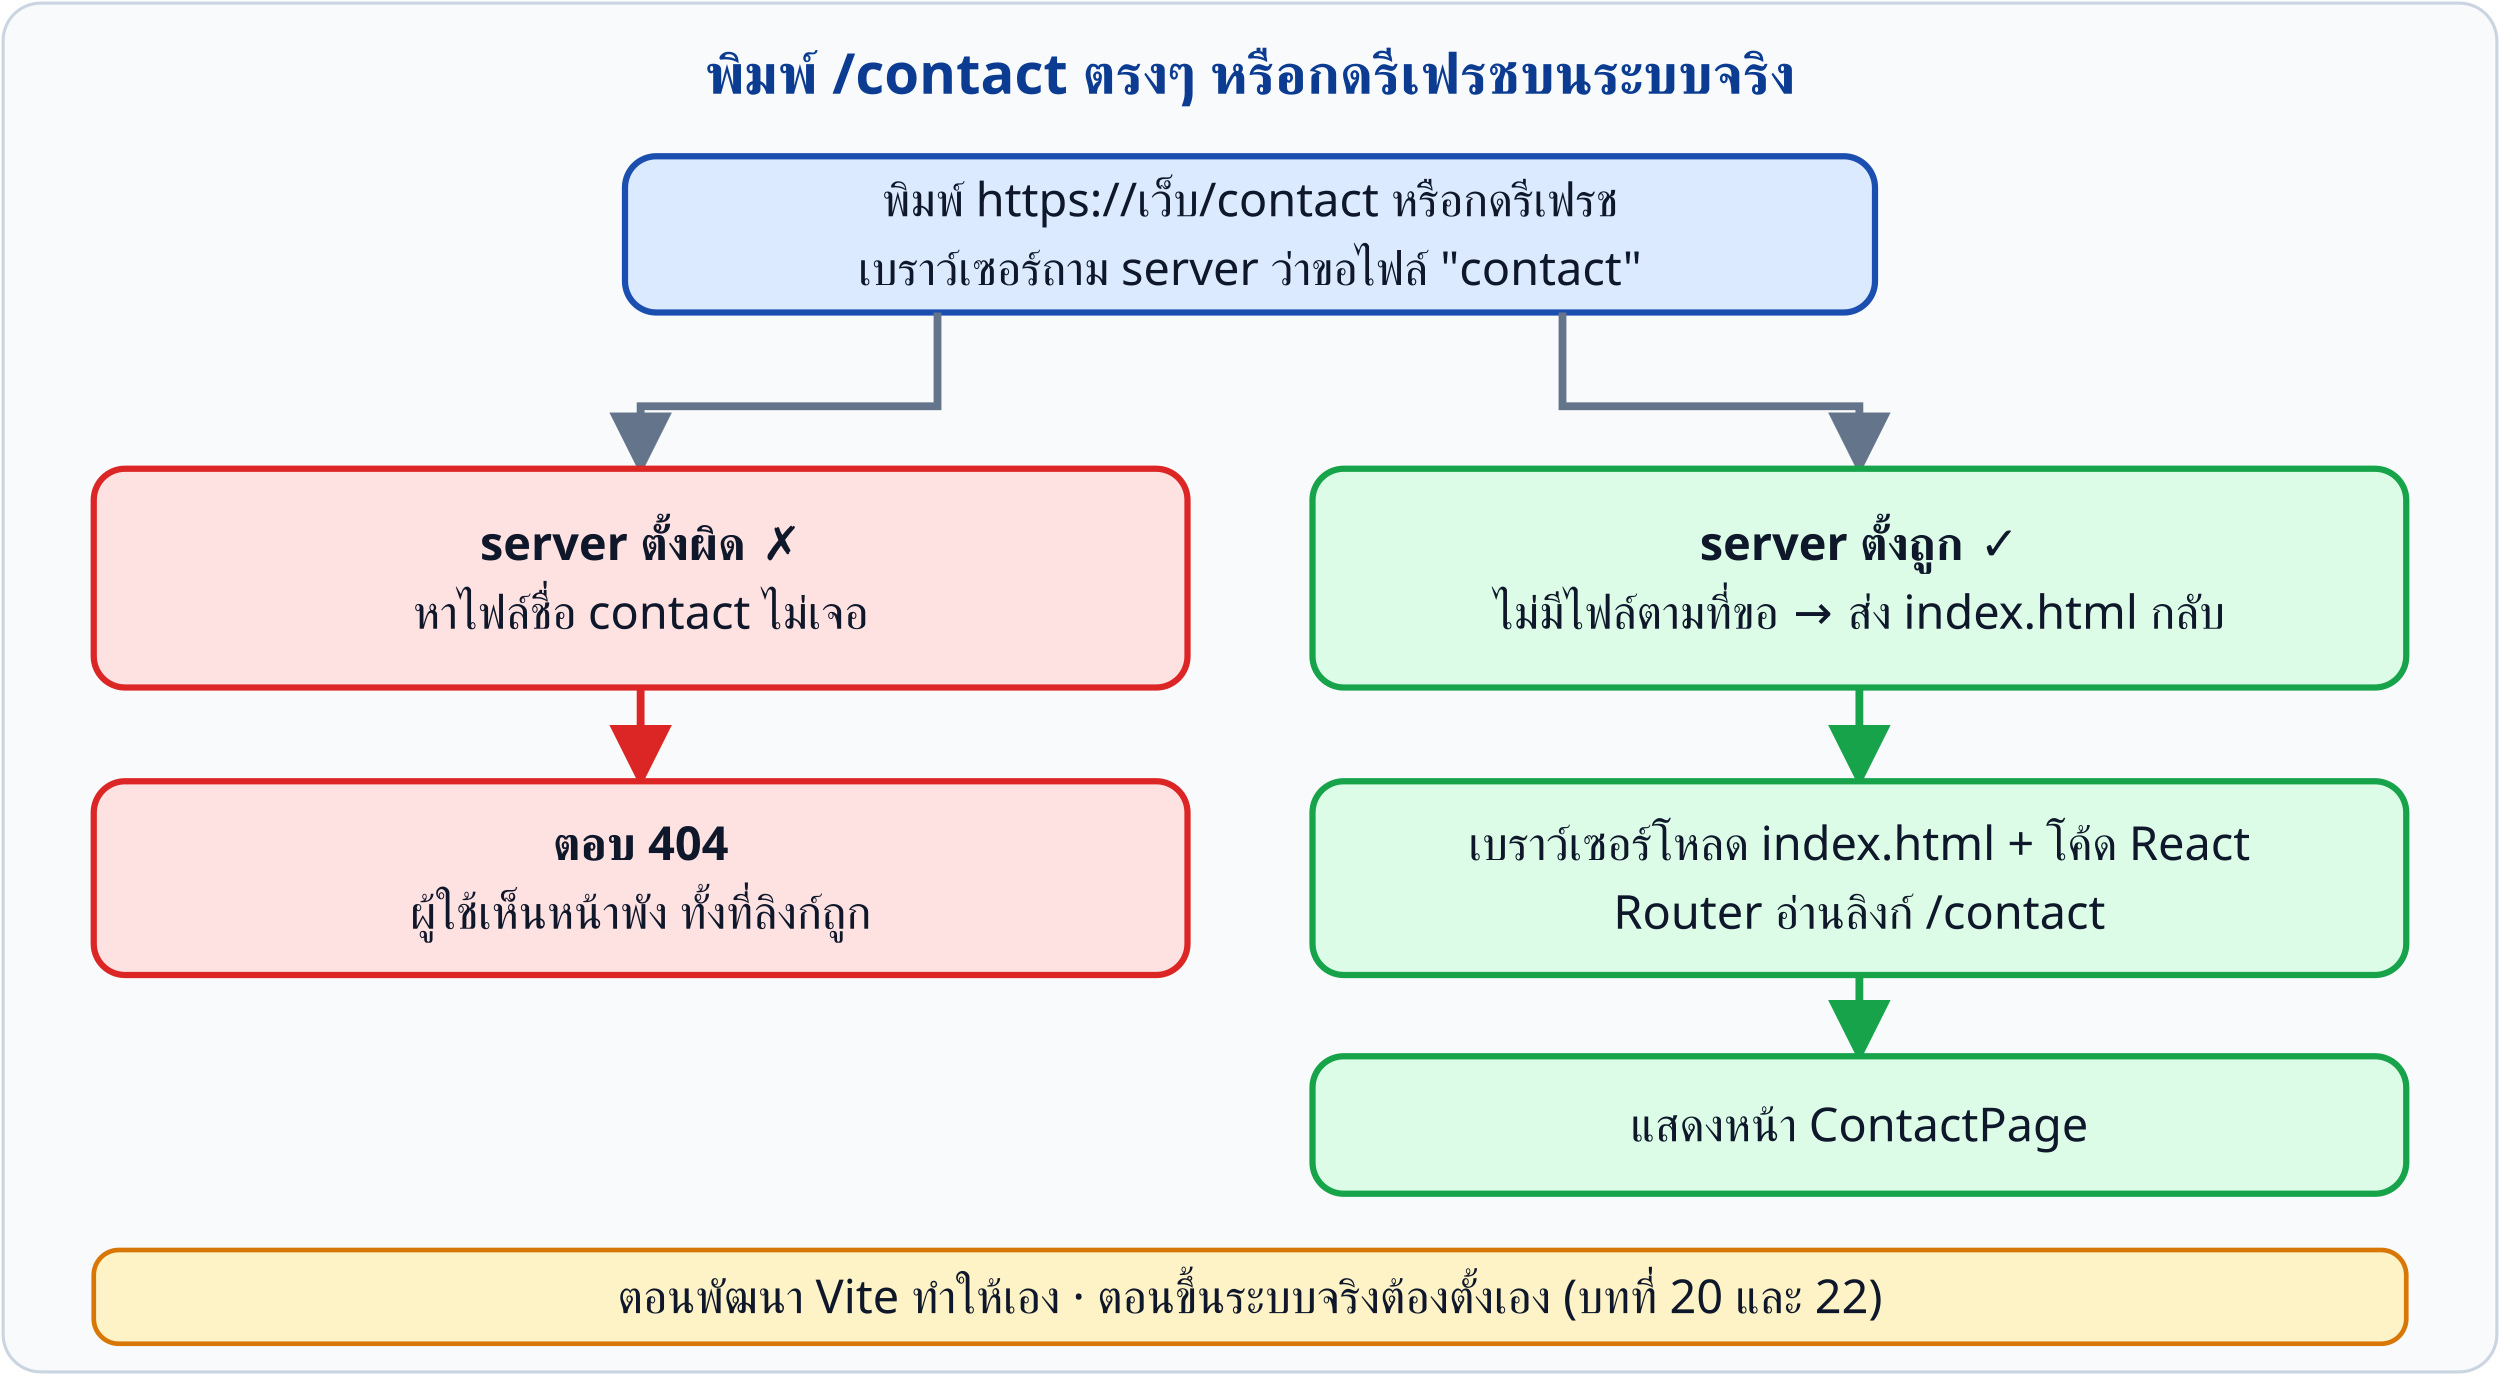
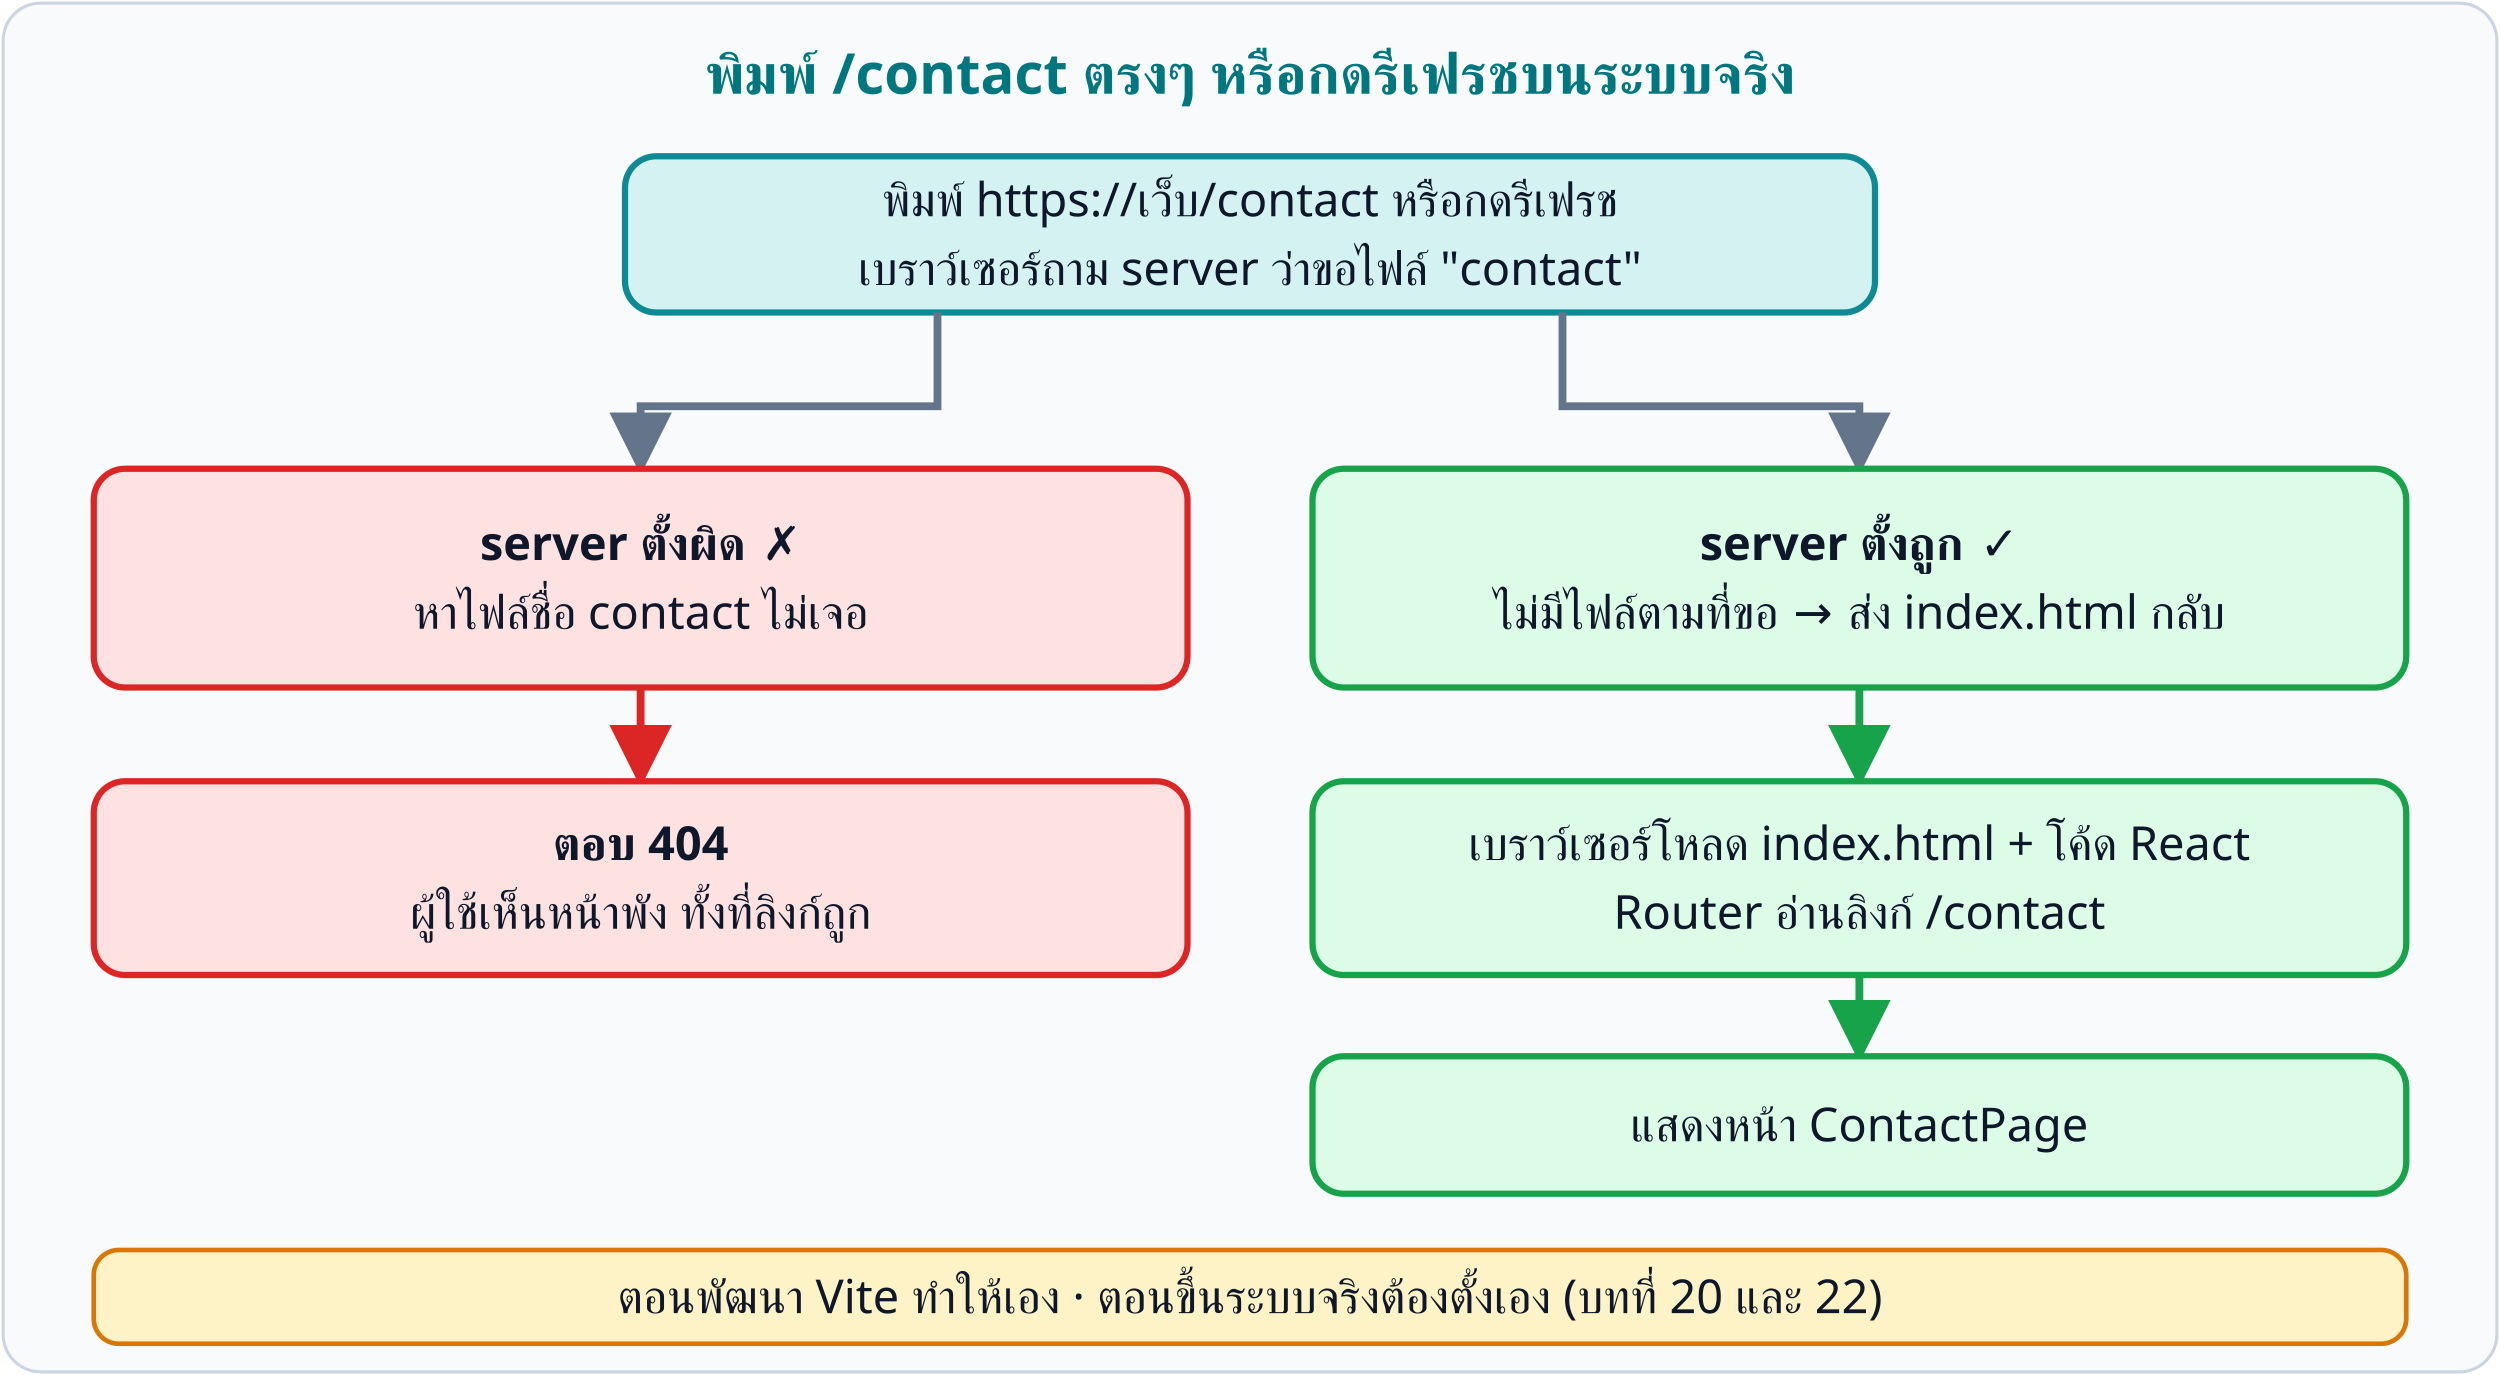
<svg xmlns="http://www.w3.org/2000/svg" viewBox="0 0 800 440" role="img" aria-label="พิมพ์ลิงก์ตรงๆ หรือรีเฟรชบนระบบจริง" font-family="'IBM Plex Sans Thai', Sarabun, sans-serif" font-size="16">
  <defs>
    <marker id="an" viewBox="0 0 10 10" refX="9" refY="5" markerWidth="8" markerHeight="8" orient="auto-start-reverse">
-       <path d="M0,0 L10,5 L0,10 z" fill="#0b3c91" />
+       <path d="M0,0 L10,5 L0,10 z" fill="#00767f" />
    </marker>
    <marker id="ao" viewBox="0 0 10 10" refX="9" refY="5" markerWidth="8" markerHeight="8" orient="auto-start-reverse">
      <path d="M0,0 L10,5 L0,10 z" fill="#d97706" />
    </marker>
    <marker id="ag" viewBox="0 0 10 10" refX="9" refY="5" markerWidth="8" markerHeight="8" orient="auto-start-reverse">
      <path d="M0,0 L10,5 L0,10 z" fill="#16a34a" />
    </marker>
    <marker id="ar" viewBox="0 0 10 10" refX="9" refY="5" markerWidth="8" markerHeight="8" orient="auto-start-reverse">
      <path d="M0,0 L10,5 L0,10 z" fill="#dc2626" />
    </marker>
    <marker id="as" viewBox="0 0 10 10" refX="9" refY="5" markerWidth="8" markerHeight="8" orient="auto-start-reverse">
      <path d="M0,0 L10,5 L0,10 z" fill="#64748b" />
    </marker>
    <marker id="ab" viewBox="0 0 10 10" refX="9" refY="5" markerWidth="8" markerHeight="8" orient="auto-start-reverse">
-       <path d="M0,0 L10,5 L0,10 z" fill="#1a4fb0" />
+       <path d="M0,0 L10,5 L0,10 z" fill="#0e8a94" />
    </marker>
  </defs>
  <rect x="1" y="1" width="798" height="438" rx="12" fill="#f8fafc" stroke="#cbd5e1" />
-   <text x="400" y="30" font-size="18" text-anchor="middle" fill="#0b3c91" font-weight="bold">พิมพ์ /contact ตรงๆ หรือกดรีเฟรชบนระบบจริง</text>
-   <rect x="200" y="50" width="400" height="50" rx="10" fill="#dbeafe" stroke="#1a4fb0" stroke-width="2" />
+   <text x="400" y="30" font-size="18" text-anchor="middle" fill="#00767f" font-weight="bold">พิมพ์ /contact ตรงๆ หรือกดรีเฟรชบนระบบจริง</text>
+   <rect x="200" y="50" width="400" height="50" rx="10" fill="#d5f2f3" stroke="#0e8a94" stroke-width="2" />
  <text x="400.0" y="69.2" font-size="15" text-anchor="middle" fill="#0f172a" font-weight="normal">พิมพ์ https://เว็บ/contact หรือกดรีเฟรช</text>
  <text x="400.0" y="91.2" font-size="15" text-anchor="middle" fill="#0f172a" font-weight="normal">เบราว์เซอร์ถาม server ว่าขอไฟล์ "contact"</text>
  <polyline points="300,100 300,130 205,130 205,150" fill="none" stroke="#64748b" stroke-width="2.5" marker-end="url(#as)" />
  <polyline points="500,100 500,130 595,130 595,150" fill="none" stroke="#64748b" stroke-width="2.5" marker-end="url(#as)" />
  <text x="205" y="146" font-size="1" text-anchor="middle" fill="#0f172a" font-weight="normal" />
  <rect x="30" y="150" width="350" height="70" rx="10" fill="#fee2e2" stroke="#dc2626" stroke-width="2" />
  <text x="205.0" y="179.2" font-size="15" text-anchor="middle" fill="#0f172a" font-weight="bold">server ตั้งผิด  ✗</text>
  <text x="205.0" y="201.2" font-size="15" text-anchor="middle" fill="#0f172a" font-weight="normal">หาไฟล์ชื่อ contact ไม่เจอ</text>
  <line x1="205" y1="220" x2="205" y2="250" stroke="#dc2626" stroke-width="2.5" marker-end="url(#ar)" />
  <rect x="30" y="250" width="350" height="62" rx="10" fill="#fee2e2" stroke="#dc2626" stroke-width="2" />
  <text x="205.0" y="275.2" font-size="15" text-anchor="middle" fill="#0f172a" font-weight="bold">ตอบ 404</text>
  <text x="205.0" y="297.2" font-size="15" text-anchor="middle" fill="#0f172a" font-weight="normal">ผู้ใช้เห็นหน้าพัง ทั้งที่ลิงก์ถูก</text>
  <rect x="420" y="150" width="350" height="70" rx="10" fill="#dcfce7" stroke="#16a34a" stroke-width="2" />
  <text x="595.0" y="179.2" font-size="15" text-anchor="middle" fill="#0f172a" font-weight="bold">server ตั้งถูก  ✓</text>
  <text x="595.0" y="201.2" font-size="15" text-anchor="middle" fill="#0f172a" font-weight="normal">ไม่มีไฟล์ตามที่ขอ → ส่ง index.html กลับ</text>
  <line x1="595" y1="220" x2="595" y2="250" stroke="#16a34a" stroke-width="2.5" marker-end="url(#ag)" />
  <rect x="420" y="250" width="350" height="62" rx="10" fill="#dcfce7" stroke="#16a34a" stroke-width="2" />
  <text x="595.0" y="275.2" font-size="15" text-anchor="middle" fill="#0f172a" font-weight="normal">เบราว์เซอร์โหลด index.html + โค้ด React</text>
  <text x="595.0" y="297.2" font-size="15" text-anchor="middle" fill="#0f172a" font-weight="normal">Router อ่านลิงก์ /contact</text>
  <line x1="595" y1="312" x2="595" y2="338" stroke="#16a34a" stroke-width="2.5" marker-end="url(#ag)" />
  <rect x="420" y="338" width="350" height="44" rx="10" fill="#dcfce7" stroke="#16a34a" stroke-width="2" />
  <text x="595.0" y="365.2" font-size="15" text-anchor="middle" fill="#0f172a" font-weight="normal">แสดงหน้า ContactPage</text>
  <rect x="30" y="400" width="740" height="30" rx="8" fill="#fef3c7" stroke="#d97706" stroke-width="1.5" />
  <text x="400.0" y="420.2" font-size="15" text-anchor="middle" fill="#0f172a" font-weight="normal">ตอนพัฒนา Vite ทำให้เอง · ตอนขึ้นระบบจริงต้องตั้งเอง (บทที่ 20 และ 22)</text>
</svg>
